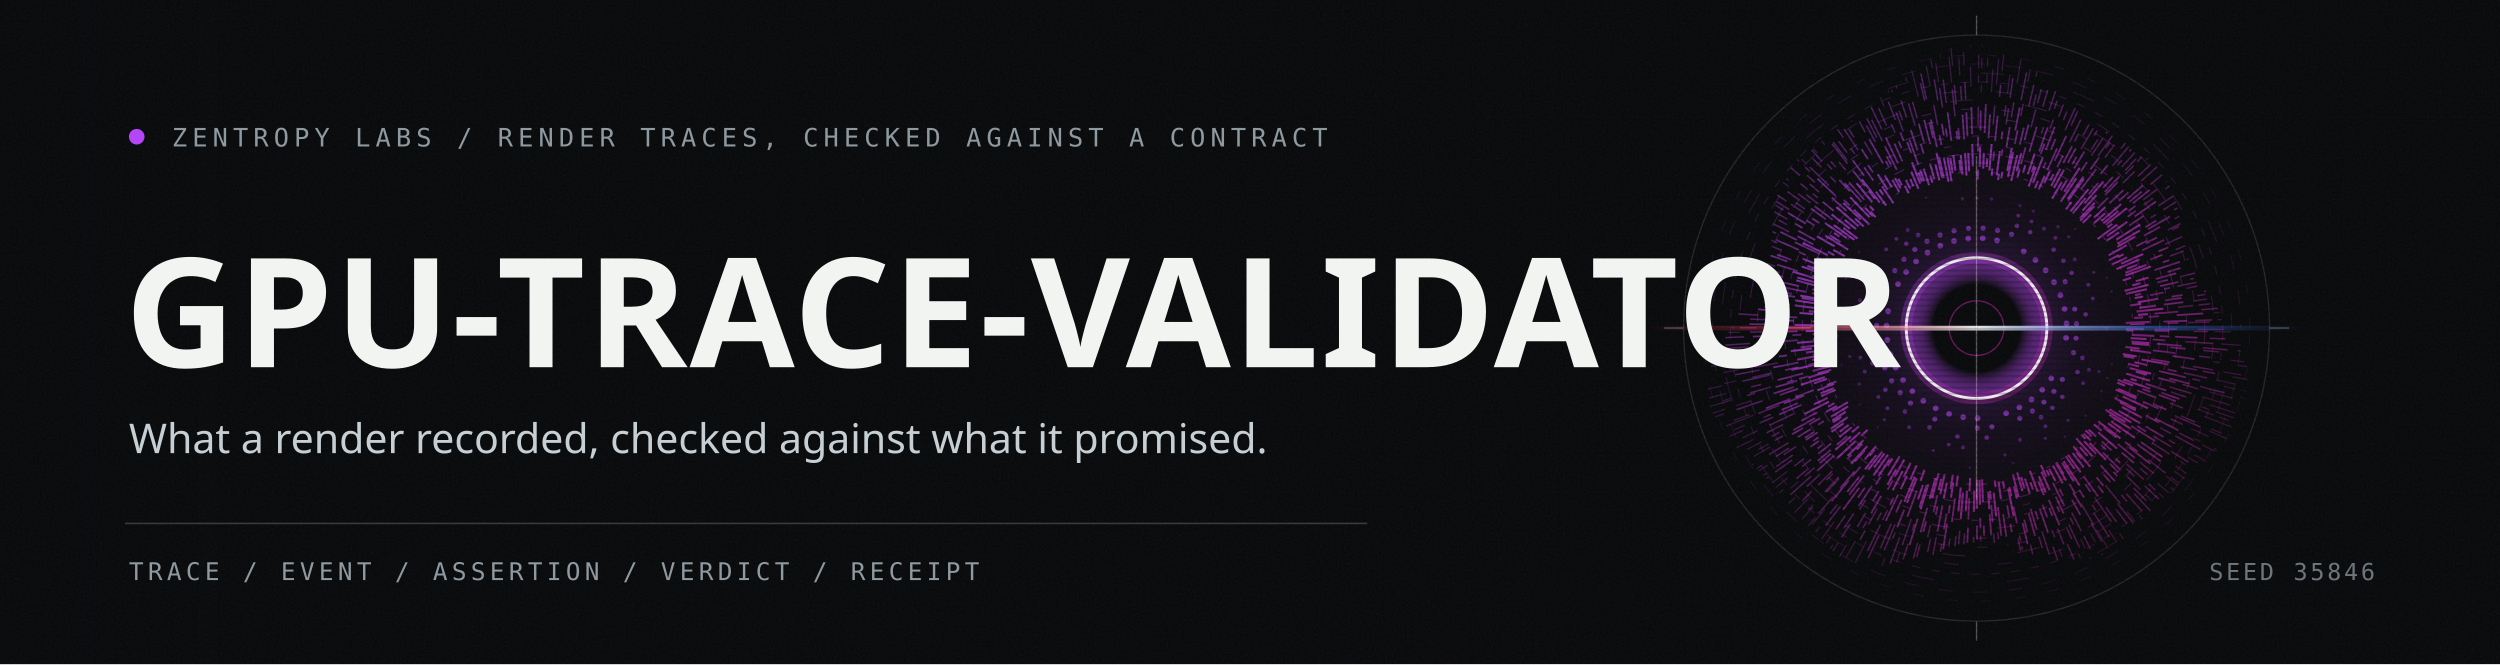
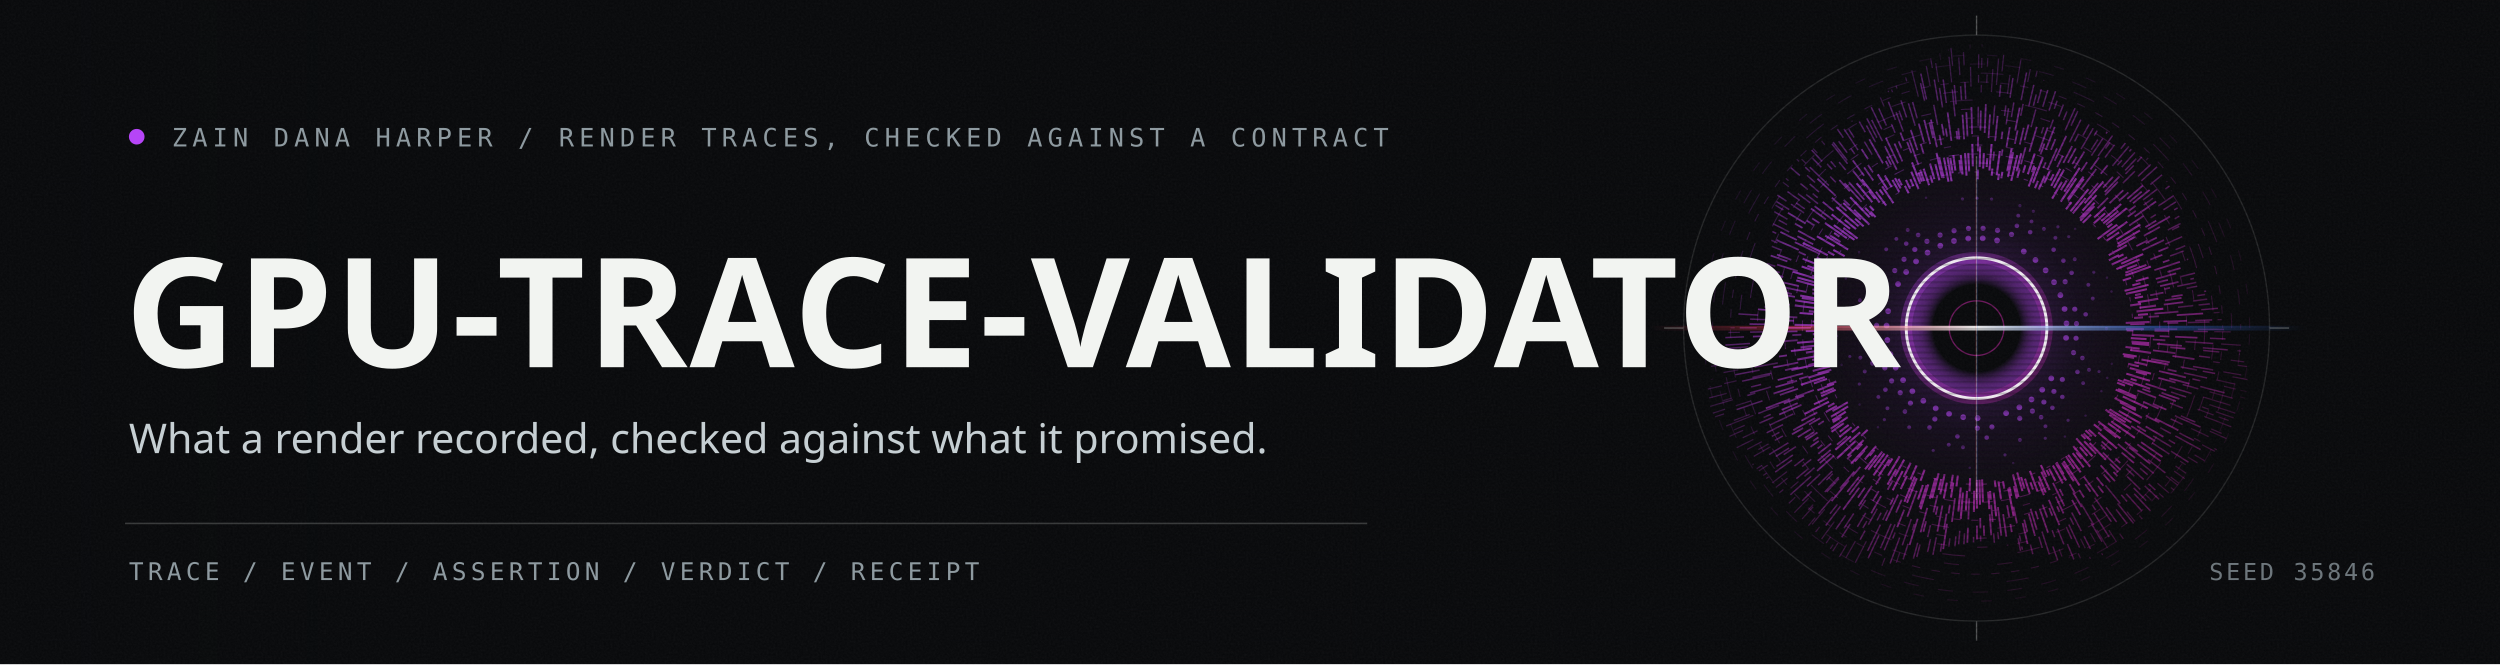
<svg xmlns="http://www.w3.org/2000/svg" viewBox="0 0 1280 340" width="1280" height="340" role="img" aria-label="gpu-trace-validator: What a render recorded, checked against what it promised.">
  <defs>
    <radialGradient id="halo">
      <stop offset="0" stop-color="#B645F7" stop-opacity="0.34" />
      <stop offset="0.4" stop-color="#B645F7" stop-opacity="0.08" />
      <stop offset="1" stop-color="#07080A" stop-opacity="0" />
    </radialGradient>
    <radialGradient id="core">
      <stop offset="0" stop-color="#FFFFFF" />
      <stop offset="0.36" stop-color="#FFFFFF" stop-opacity="0.92" />
      <stop offset="0.74" stop-color="#B645F7" stop-opacity="0.6" />
      <stop offset="1" stop-color="#B645F7" stop-opacity="0" />
    </radialGradient>
    <radialGradient id="pupil">
      <stop offset="0" stop-color="#07080A" />
      <stop offset="0.62" stop-color="#07080A" />
      <stop offset="1" stop-color="#B645F7" stop-opacity="0.3" />
    </radialGradient>
    <linearGradient id="ray" x1="0" y1="0" x2="1" y2="1">
      <stop offset="0" stop-color="#B645F7" />
      <stop offset="1" stop-color="#BF229F" />
    </linearGradient>
    <linearGradient id="flare" x1="0" y1="0" x2="1" y2="0">
      <stop offset="0" stop-color="#FF3B57" stop-opacity="0" />
      <stop offset="0.22" stop-color="#FF3B57" stop-opacity="0.42" />
      <stop offset="0.5" stop-color="#FFFFFF" stop-opacity="0.9" />
      <stop offset="0.78" stop-color="#3B7BFF" stop-opacity="0.42" />
      <stop offset="1" stop-color="#3B7BFF" stop-opacity="0" />
    </linearGradient>
    <linearGradient id="veil" x1="0" y1="0" x2="1" y2="0">
      <stop offset="0" stop-color="#07080A" stop-opacity="0.96" />
      <stop offset="0.4" stop-color="#07080A" stop-opacity="0.86" />
      <stop offset="0.64" stop-color="#07080A" stop-opacity="0" />
    </linearGradient>
    <pattern id="scan" width="4" height="3" patternUnits="userSpaceOnUse">
      <rect width="4" height="1" fill="#07080A" />
    </pattern>
    <filter id="grain" x="0" y="0" width="100%" height="100%">
      <feTurbulence type="fractalNoise" baseFrequency="0.9" numOctaves="3" seed="9122" result="n" />
      <feColorMatrix in="n" type="saturate" values="0" />
    </filter>
  </defs>
  <rect width="1280" height="340" fill="#07080A" />
  <g>
    <circle cx="1012" cy="168" r="80" fill="none" stroke="url(#ray)" stroke-width="0.55" stroke-dasharray="2.23 6.29" stroke-dashoffset="33" opacity="0.38" />
    <circle cx="1012" cy="168" r="84.6" fill="none" stroke="url(#ray)" stroke-width="0.55" stroke-dasharray="4.15 12.64" stroke-dashoffset="2.69" opacity="0.37" />
    <circle cx="1012" cy="168" r="89.2" fill="none" stroke="url(#ray)" stroke-width="0.55" stroke-dasharray="5.48 4.31" stroke-dashoffset="24.8" opacity="0.36" />
    <circle cx="1012" cy="168" r="93.8" fill="none" stroke="url(#ray)" stroke-width="0.55" stroke-dasharray="3.67 12.41" stroke-dashoffset="24.99" opacity="0.35" />
    <circle cx="1012" cy="168" r="98.4" fill="none" stroke="url(#ray)" stroke-width="0.55" stroke-dasharray="3.64 5.41" stroke-dashoffset="9.28" opacity="0.33" />
    <circle cx="1012" cy="168" r="103" fill="none" stroke="url(#ray)" stroke-width="0.55" stroke-dasharray="9.06 24.88" stroke-dashoffset="27.7" opacity="0.32" />
    <circle cx="1012" cy="168" r="107.6" fill="none" stroke="url(#ray)" stroke-width="0.55" stroke-dasharray="4.81 16.28" stroke-dashoffset="4.88" opacity="0.3" />
    <circle cx="1012" cy="168" r="112.2" fill="none" stroke="url(#ray)" stroke-width="0.55" stroke-dasharray="5.22 15.37" stroke-dashoffset="14.62" opacity="0.27" />
    <circle cx="1012" cy="168" r="116.8" fill="none" stroke="url(#ray)" stroke-width="0.55" stroke-dasharray="11.63 26.97" stroke-dashoffset="3.62" opacity="0.25" />
    <circle cx="1012" cy="168" r="121.4" fill="none" stroke="url(#ray)" stroke-width="0.55" stroke-dasharray="7.67 19.65" stroke-dashoffset="18.85" opacity="0.23" />
    <circle cx="1012" cy="168" r="126" fill="none" stroke="url(#ray)" stroke-width="0.55" stroke-dasharray="4.33 5.91" stroke-dashoffset="39.18" opacity="0.2" />
    <circle cx="1012" cy="168" r="130.6" fill="none" stroke="url(#ray)" stroke-width="0.55" stroke-dasharray="11.52 37.31" stroke-dashoffset="17.06" opacity="0.17" />
    <circle cx="1012" cy="168" r="135.2" fill="none" stroke="url(#ray)" stroke-width="0.55" stroke-dasharray="7.78 10.02" stroke-dashoffset="6.95" opacity="0.14" />
    <circle cx="1012" cy="168" r="139.8" fill="none" stroke="url(#ray)" stroke-width="0.55" stroke-dasharray="5.41 11.99" stroke-dashoffset="14.39" opacity="0.11" />
    <path d="M1147.09 199.78L1150.27 200.53M1146.81 203.19L1149.46 203.89M1147.51 209.19L1148.27 209.43M876.09 197.85L875.27 198.03M877.2 194.06L875.95 194.3M993.58 30.75L993.1 27.18M997.58 26.05L997.5 25.25M1008.69 24.84L1008.65 22.83M1014.81 23.89L1014.83 22.62" stroke="url(#ray)" stroke-width="0.5" opacity="0.13" />
    <path d="M1133.68 169.8L1142.11 169.92M1137.18 176.11L1147.27 176.77M1145.58 179.58L1147.43 179.74M1146.34 181.24L1146.85 181.29M1142.14 184.4L1149.07 185.28M1133.19 185.22L1136.55 185.7M1145.68 187L1150.51 187.68M1138.32 190.36L1147.46 191.98M1143.02 192.9L1150.7 194.36M1134.72 194.53L1144.52 196.65M1138.7 197.81L1144.64 199.2M1131.25 200.62L1143.33 203.93M1127.97 203.25L1142.02 207.53M1131.23 207.18L1144.48 211.54M1127.36 208.31L1130.87 209.53M1134.5 210.8L1143.62 213.99M1125.15 209.48L1133.36 212.49M1135.95 213.44L1141.05 215.3M1128.47 213.14L1142.44 218.56M1132.12 219.6L1137.47 221.9M1131.4 220.76L1139.96 224.55M1121.83 219.35L1130.79 223.54M1123.43 224.42L1126.6 226.02M1133.77 229.65L1134.97 230.26M1127.43 227.69L1134.09 231.13M1131.61 232.86L1131.84 232.98M1123.64 232.91L1128.69 235.85M1120.22 234.03L1125.09 237M1116.23 236.1L1119.03 237.93M1113.89 238.6L1119.33 242.37M1113.19 241.18L1118.57 245.06M1111.38 244.21L1115.48 247.35M1108.98 243.73L1114.95 248.39M1111.5 249.59L1113 250.82M1104.62 247.4L1110.47 252.4M1105.41 252.58L1107.74 254.68M1098.23 252.93L1101.45 256.11M1095.32 263.97L1096.87 265.75M1088.96 261.91L1093.17 267.04M1085.29 273.24L1087.16 275.93M1079.71 271.43L1083.63 277.42M1073.51 271.21L1079 280.43M1070.32 272.98L1072.79 277.41M1076.05 283.29L1076.55 284.18M1065.24 275.85L1067.61 280.65M1069.83 285.16L1070.3 286.11M1064.04 283.31L1065.19 285.85M1059.38 285.35L1059.52 285.71M1054.3 281.19L1055.73 284.99M1044.92 284.93L1044.93 284.99M972.69 282.92L970.89 288.17M965.09 285.72L963.52 289.67M955.57 277.11L949.86 288.15M949.94 277.08L945.01 285.75M945.5 278.86L941.77 285.07M941.02 278.05L938.34 282.2M938.55 278.86L937.14 280.98M937.22 274.86L934.99 278.05M939.17 267.08L932.64 275.95M931.59 269.83L929.55 272.42M934.26 260.75L927.79 268.47M929.44 264.97L925.91 269.12M928.36 259.45L922.67 265.67M928.34 258.35L925.8 261.1M926.01 255.08L918.71 262.47M919.15 254.66L915.88 257.71M920.82 246.52L916.77 250.01M913.09 250.62L910.96 252.4M915.17 244.84L909.22 249.57M914.93 241.49L907.37 247.21M905.48 244.17L904.29 245.01M904.53 242.24L902.76 243.46M905.06 238.13L900.54 241.09M902.12 238.26L899.43 239.98M897.87 237.53L897.23 237.92M906.54 228.7L897.92 233.66M905.47 227.3L900.31 230.18M902.07 226.12L894.53 230.1M897.74 224.97L889.17 229.24M899.84 220.56L892.29 224.1M892.47 220.33L885.46 223.4M893.29 217.8L887.93 220.05M897.74 212.65L883.82 218.09M895.87 212.18L887.69 215.29M882.71 211.89L878.09 213.46M896.4 205.28L888.7 207.76M883.22 209.52L876.95 211.55M887.26 204.63L875.63 208.05M886.54 203.89L882.35 205.09M884.1 201.4L875.04 203.76M881.71 197.53L874.38 199.19M889.13 194.99L882.83 196.37M890.05 189.39L882.45 190.72M880.86 186.85L876.07 187.54M879.32 184.44L877.11 184.72M885.13 181.87L881.27 182.29M890.81 170.14L884.95 170.24M888.18 167.87L885.99 167.87M915.91 95.63L912.83 93.31M915.73 92.46L914.31 91.35M921.15 82.66L919.92 81.51M924.65 83.64L922.4 81.46M930.5 78.46L928.3 76.05M934.26 74.08L932.65 72.14M948.4 62.28L948.1 61.78M956.03 56.88L955.93 56.68M964.69 54.59L962.74 49.9M966.97 47.16L966.7 46.44M968.95 47.18L968.46 45.83M971.27 45.35L970.77 43.85M973.69 41.64L973.66 41.55M976.27 41.66L975.67 39.54M982.19 49.47L978.81 36.03M988.25 44.18L986.24 33.7M989.35 34.84L988.5 29.87M992.56 42.03L991.06 32.34M999.23 42.23L997.89 29.07M999.74 33.83L998.89 24.49M1003.46 38.45L1002.87 29.46M1005.63 33.45L1005.31 26.73M1009.14 44.33L1008.91 34.21M1012.99 42.47L1013.02 38.32M1013.04 34.87L1013.1 27.78M1014.35 47.32L1014.43 43.42M1014.6 34.76L1014.69 29.66M1017.2 42.54L1017.39 38.12M1017.55 34.08L1017.73 29.81M1019.6 47.13L1020.34 35.4M1022.17 43.48L1023.27 30.04M1025.03 36.6L1025.88 28.09M1027.8 48.06L1029.08 38.33M1032.69 42.72L1034.74 30.35M1038.18 41.93L1039.54 35.39M1042.26 39.47L1043.03 36.19M1046.35 41.26L1046.44 40.92M1098.83 81.93L1099.89 80.88M1109.23 93.17L1109.69 92.81M1111.6 97.72L1111.79 97.58M1133.39 160.14L1136.44 159.94M1135.39 163.71L1137.46 163.64" stroke="url(#ray)" stroke-width="0.64" opacity="0.27" />
    <path d="M1125.3 168.6L1138.67 168.67M1123.17 169.64L1130.4 169.75M1131.47 173.19L1139.46 173.53M1118.92 174.93L1133.21 175.86M1127.82 178.04L1140.57 179.15M1128.02 179.43L1136.28 180.25M1125.9 182.35L1131.58 183.07M1122.77 187.61L1133.17 189.45M1116.51 187.86L1124.87 189.45M1127.79 190.01L1134.17 191.22M1118.16 190.95L1130.04 193.52M1122.51 194L1126.54 194.95M1126.54 197.9L1139.03 201.16M1117.48 196.86L1125.57 199.07M1110.77 198.03L1122.12 201.48M1111.61 200.74L1119.26 203.25M1111.02 206.38L1117.59 208.93M1116.64 212.95L1124.05 216.13M1113.53 212.87L1126.67 218.67M1111.36 214.45L1117.48 217.32M1115.88 221.72L1123.3 225.56M1106.1 219.02L1111.52 221.96M1113.74 223.17L1126.68 230.18M1110.38 225.2L1113.67 227.12M1102.43 223.18L1111.66 228.81M1111.57 231.01L1120.52 236.67M1101.85 226.71L1110.75 232.52M1099.7 235.25L1108.68 242.13M1095.72 236.65L1102.68 242.36M1095.76 239.8L1099.59 243.08M1088.9 237.62L1097.56 245.47M1100.07 247.74L1103.56 250.9M1088.68 239.93L1092.76 243.77M1098.09 248.77L1105.43 255.65M1089.09 243.93L1095.84 250.59M1092.38 249.73L1098.83 256.29M1092.67 252.78L1101.06 261.6M1088.62 252.77L1096.7 261.7M1086.11 253.36L1089.06 256.76M1077.99 248.53L1085.63 257.85M1084.2 257.77L1092.4 267.96M1083.46 260.85L1089.03 268.09M1078.3 259.79L1083.71 267.29M1072.47 254.84L1081.04 267.14M1071.17 258.38L1072.99 261.17M1072.18 262.8L1079.88 274.94M1065.56 257.87L1072.04 268.75M1070.59 267.69L1076.25 277.32M1060.71 262.39L1065.62 271.91M1067 274.58L1070.3 280.99M1059.87 264.98L1061.67 268.63M1059.22 268.57L1064.74 280.32M1057.93 269.77L1060.7 275.91M1058.53 278.57L1061.83 286.4M1053.47 270.71L1056.69 278.7M1050.68 271.49L1052.01 275.05M1051.05 279.73L1053.48 286.68M1045.49 272.13L1049.27 283.9M1043.92 274.77L1045.64 280.54M1039.58 278.85L1040.79 283.72M1033.95 274.12L1034.6 277.23M1035.13 279.8L1035.47 281.45M1033.25 275.66L1034.51 282.04M1027.85 278.89L1027.91 279.33M1022.88 272.5L1023.25 276.13M1020.72 273.06L1021.12 277.89M1014.05 274.23L1014.11 277.2M1010.47 274.86L1010.43 277.69M1005.84 273.03L1005.51 278.64M1003.39 271.78L1002.81 278.71M1001.41 274.6L1000.91 279.73M998.33 275.69L997.8 279.88M994.17 278.3L993.49 282.51M991.39 275.09L989.66 284.05M988.39 275.95L986.92 282.66M988.39 268.9L986.96 275.02M983.05 278.82L981.38 285.22M981.87 277.9L979.65 286M980.14 268.31L979.13 271.51M976.94 278.4L974.41 286.37M978.56 265.74L973.95 279.24M972.62 275.25L967.74 288.53M970.29 272.67L969.09 275.7M970.24 268.48L964.74 281.73M968.27 268.15L962.78 280.71M962.03 274.06L956.48 285.83M966.46 261.1L963.95 266.23M962.78 268.62L956.21 282.06M963.14 262.48L961.08 266.45M961.1 260.45L956.62 268.58M954.92 271.67L952.32 276.39M955.79 266.8L953.77 270.34M955.26 262.59L950.97 269.74M955.21 256.04L952.1 260.87M947.28 268.34L942.92 275.1M949.11 262.92L944.12 270.45M944.9 263.89L939.9 271.03M942.33 259.19L934.78 269.07M940.77 258.21L936.95 263.05M938.4 254.44L931.14 262.97M941.55 245.03L935.24 251.92M941.4 244.25L934.28 251.94M938.37 242.56L935.12 245.86M938.13 241.17L930.86 248.36M927.54 251.66L922.74 256.41M931.89 242.77L925.16 249.05M927.3 243.81L916.69 253.3M929.02 239.45L923.89 243.88M925.72 240.07L919.73 245.07M927.35 235.18L922.71 238.86M923.7 234.85L918.75 238.6M917.5 235.57L908.9 241.72M917.94 232.98L909.53 238.79M919.52 228.65L913.23 232.77M916.01 229.38L909.19 233.74M915.67 226.69L905.81 232.7M912.87 223.18L908.69 225.51M911.07 221.36L907.2 223.4M912.91 217.41L904.51 221.6M918.13 211.99L906.05 217.66M907.96 213.54L900.79 216.68M906.65 212.19L902.95 213.74M910.87 207.52L900.23 211.68M902.39 205.21L889.15 209.71M898.72 201.27L894.64 202.47M906.66 198.13L895.92 201.21M901.68 196.81L896.57 198.14M906.27 191.97L891.91 195.22M906.85 191.1L897.19 193.22M900.92 189.47L888.48 191.88M910.25 185.85L898.3 187.94M903.45 183.6L893.57 185.02M896.73 182.29L890.03 183.12M898.35 180.42L889.96 181.34M895.01 177.55L881.84 178.62M896 175.85L883.39 176.7M892.96 172.48L883.37 172.84M903.96 169.9L896.05 170.04M899.46 167.88L890.72 167.88M907.22 163.8L896.04 163.36M900.12 161.33L890.07 160.73M910.45 146.46L902.35 144.74M911.24 139.51L903.8 137.41M908.95 136.3L904.63 134.98M911.81 127.97L907.15 126.11M910 124.33L906.93 123.02M909.45 119.49L907.45 118.55M916.1 118.78L907.77 114.51M914.91 115L910.7 112.7M915.18 112.25L908.43 108.36M913.1 107.51L909.05 105.04M916.1 107.32L909.55 103.18M923.67 109.01L916.99 104.55M914.68 103L909.99 99.87M924.02 106.94L919.66 103.92M921.48 102.62L915.19 98.08M926.88 103.89L920.54 99.12M930.81 104.3L924.73 99.52M930.65 101.21L928.09 99.11M925.59 97.05L921.81 93.95M931.32 98.31L926.54 94.18M921.56 89.88L916.91 85.86M929.3 93.45L925.22 89.77M926.7 87.88L924.3 85.62M936.4 94.99L926.64 85.56M939.94 93.36L937.04 90.35M932.51 85.66L928.01 81M932.96 82.65L927.56 76.83M938.01 86.71L935.48 83.94M939.9 85.56L937.31 82.59M944.99 87.05L941.62 82.98M945.97 83.85L937.97 73.65M945.8 82.16L938.54 72.75M945.76 78.23L941.37 72.27M949.62 78.82L947.58 75.9M943.77 70.45L940.73 66.11M951.32 76.84L944.15 66.06M949.27 70.37L946.56 66.15M958.54 79.15L954.54 72.49M955.01 67.66L951.94 62.25M960.25 72.77L955.6 64.22M960.96 70.45L955.79 60.58M963.78 72.27L958.29 61.37M963.49 66.24L958.05 54.83M965.84 64.25L961.96 55.52M970.27 67.96L968.4 63.48M970.47 61.38L966.84 52.06M974.49 67.33L970.79 57.42M974.08 61.59L972.34 56.7M976.18 60.14L973.26 51.35M980.58 64.38L977.11 52.92M981.63 60.61L979.26 52.23M985.39 51.6L983.31 42.48M986.38 50.97L983.46 37.66M992.06 64.04L990.07 53.68M992.19 51.54L990.35 40.71M994.56 54.98L993.02 44.99M996.52 52.68L994.91 40.68M1000.99 59.58L999.58 45.76M1001.53 53.42L1000.63 43.52M1004.31 51.23L1003.84 44.16M1006.45 50.84L1006.03 42M1012.81 64.38L1012.89 54.57M1020.51 63.8L1021.32 53.97M1023.75 49.55L1024.36 43.39M1026.31 59.38L1027.02 53.98M1027.15 63.74L1028.36 55.43M1029.14 50.06L1030.62 39.9M1029.83 60.03L1031.08 52.47M1034.82 51.33L1037.61 37.1M1034.58 59.27L1035.84 53.2M1038.71 54.55L1041.32 43.43M1041.07 54.18L1042.57 48.3M1039.88 65.12L1042.34 56.05M1043.23 52.75L1045.16 45.64M1045.88 54.76L1048.48 46.08M1045.22 68.32L1046.29 65.11M1049.12 56.61L1052.43 46.69M1051.8 55.68L1053.27 51.55M1049.57 65.88L1051.29 61.22M1054.08 59.66L1056.46 53.54M1056.45 61.46L1058.29 57.07M1057.35 66.74L1062.42 55.43M1060.39 64.3L1063.83 56.91M1059.6 72.86L1065.41 61.24M1062.18 72.44L1064.11 68.76M1066.43 69.42L1069.6 63.67M1065.51 76.32L1071.72 65.69M1072.2 69.46L1073.79 66.85M1070.73 76.65L1074.05 71.5M1070.82 79.65L1076.64 70.9M1078.32 68.38L1078.91 67.49M1074.23 79.86L1081.63 69.38M1078.01 76.04L1080.33 72.8M1077.76 80.62L1082.63 74.14M1085.88 76.16L1088.23 73.24M1081.57 84.96L1089.94 74.98M1084.11 84.65L1086.43 81.96M1090.27 77.53L1091.22 76.43M1086.33 85.55L1093.1 78.03M1088.05 87.24L1093.74 81.2M1088.24 89.05L1092.48 84.66M1094.3 82.77L1096.62 80.37M1086.9 93.76L1093.09 87.63M1094.63 90.34L1101.19 84.17M1096.36 92.62L1104.42 85.41M1100.99 94.46L1106.95 89.54M1097.22 102.41L1104.4 96.89M1097.54 104.99L1102.3 101.49M1108.67 96.79L1110.8 95.22M1105.05 105.48L1112.99 100.14M1101.07 111.6L1103.77 109.89M1107.68 107.41L1114.07 103.36M1113.17 107.48L1114.94 106.42M1113.43 112.01L1115.79 110.71M1109.91 117.77L1116.46 114.41M1112.07 117.72L1115.75 115.88M1108.6 125.01L1117.26 121.15M1113.87 127.81L1118.86 125.84M1111.11 131.07L1118.01 128.5M1119.65 132.92L1120.37 132.68M1116.59 141.64L1123.82 139.82M1121.46 142.94L1123.26 142.53M1114.73 146.6L1124.48 144.57M1119.52 147.6L1124.97 146.56M1128.55 149.21L1129.56 149.05M1125.04 151.35L1129.04 150.76M1122.91 154.08L1130.11 153.17M1115.14 157.28L1122.97 156.46M1125.66 156.19L1131.42 155.59M1127.05 158.58L1135.6 157.88M1123.93 164.11L1132.64 163.81M1120.1 165.16L1131.27 164.87" stroke="url(#ray)" stroke-width="0.78" opacity="0.41" />
    <path d="M1103.14 168.48L1114.78 168.55M1103.09 169.35L1110.68 169.46M1105.74 172.07L1110.75 172.29M1113.66 172.41L1125.1 172.91M1102.23 173.85L1108.68 174.27M1104.31 176L1117.14 177.12M1111.18 177.77L1118.92 178.54M1102.31 179.38L1113.83 180.83M1112.3 182.25L1123.57 183.85M1101.34 183.82L1110.93 185.51M1109.82 189.14L1114.4 190.14M1105.39 189.97L1119.18 193.21M1110.67 193.76L1121 196.46M1105.06 193.46L1113.91 195.88M1098.52 196.44L1109.14 199.92M1106.7 201.09L1115.84 204.28M1096.92 199.13L1101.06 200.64M1105.33 202.21L1114.08 205.42M1094.33 199.91L1103.7 203.54M1102.18 206.74L1109.2 209.75M1097.3 205.69L1105.2 209.19M1103.26 214.2L1115.33 220.31M1098.62 212.79L1105.6 216.4M1098.56 218.33L1107.67 223.63M1094.22 218.16L1098.69 220.89M1091.2 218.11L1103.44 225.86M1096.23 226.37L1107.18 233.95M1094.34 227.54L1106.23 236.14M1087.95 226.24L1094.54 231.3M1090.08 228.98L1100.98 237.49M1084.35 227.33L1093.12 234.52M1086.25 231.65L1092.59 237.08M1076.04 225.98L1081.05 230.52M1075.7 227.76L1078.22 230.13M1083.05 234.65L1085.57 237.02M1076.63 231.66L1085.75 240.65M1080.32 237.47L1084.53 241.74M1082.07 241.64L1084.15 243.83M1075.49 238.24L1082.88 246.41M1077.06 242.93L1080.44 246.83M1073.43 244.38L1076.94 248.74M1074.23 248.85L1076.93 252.37M1066.91 244.02L1074.22 254.15M1067.63 247.89L1070.32 251.75M1064.57 250.82L1067.03 254.69M1059.6 247.87L1062.52 252.78M1061.4 252.06L1065.81 259.56M1060.85 255.93L1065.13 263.62M1054.5 250.36L1056.28 253.81M1051.1 247.22L1056.98 259.12M1052.5 254.25L1056.54 262.86M1053.18 259.25L1054.45 262.05M1048.98 255.87L1054.44 268.86M1049.19 260.1L1050.77 264.03M1045.76 258.33L1048.25 264.97M1044.31 260.46L1048.59 272.7M1042.11 261.62L1043.47 265.87M1039.65 260.49L1042.84 271.18M1038.75 263.02L1041.94 274.38M1036.39 266.04L1037.93 272.25M1035.59 267.76L1038.13 278.51M1030.91 259.43L1032.67 267.94M1027.64 258.61L1028.7 264.74M1029.31 268.25L1030.03 272.42M1025.61 263.24L1027.25 274.73M1022.94 259.58L1024.68 274.22M1019.51 258.47L1020.24 267.31M1018.74 263.29L1019.5 274.07M1015.69 269.06L1015.88 274.29M1013.88 265.17L1013.98 270.53M1012.2 269.12L1012.21 276.24M1008.25 255.1L1007.78 265.96M1007.6 270.19L1007.27 277.85M1000.95 255.05L999.39 267.31M998.35 258.44L997.68 262.88M996.88 268.15L994.92 281.12M996.64 263.01L995.34 271.06M994.54 258.74L991.95 272.18M992.04 259.27L991.11 263.54M991.98 253.53L989.93 262.3M986.16 266.9L984.77 272.25M986.78 260.01L983.34 272.55M981.86 265.59L977.7 279.05M981.43 251.25L976.52 264.63M974.96 260.97L971.37 269.96M973.66 255.81L970.79 262.38M971.86 253.19L965.53 266.64M969.49 254.9L967.72 258.53M968.92 246.25L966.45 250.72M963.11 253.94L958.07 262.79M961.94 251.46L958.93 256.47M962.9 244.12L960.38 248.03M958.49 248.76L951.67 259.05M954.86 249.66L951.25 254.82M951.96 249.67L943.66 260.97M954.48 243.28L946.8 253.34M951.91 244.1L945.79 251.85M952.49 239L948.37 243.91M946.63 245.99L937.77 256.57M949.47 241.44L942.1 250.1M947.95 232.86L945.74 235.09M939.08 233.26L930.35 241.08M937.36 232.27L931.66 237.18M945.78 223.31L940.52 227.71M937.29 230.4L930.67 235.93M937.57 227.07L931 232.28M933.03 227.78L930.61 229.61M931.22 225.76L926.96 228.8M931.04 223.93L928.34 225.79M930.53 221.43L924.66 225.27M928.78 221.22L924.11 224.2M933.81 215.64L930.93 217.39M927.2 219.66L920.48 223.76M931.91 214.1L926.24 217.36M923.14 219.15L917.43 222.43M929.33 214.02L918.18 220.23M930.47 211.1L922.31 215.42M922.37 207.24L910.94 212.24M920.42 206.42L912.24 209.85M923.69 202.51L913.28 206.57M928.7 199.69L919.1 203.35M916.56 204.31L904.09 209.05M920.6 199.03L911.29 202.19M918.47 198.16L908.02 201.53M920.08 194.99L909.03 198.24M925.85 192.65L921.11 194M918.34 194.79L914.95 195.76M923.24 191.18L910.19 194.59M920.76 188.04L913.96 189.53M920.7 185.65L907.88 188.13M914.93 181.95L910.83 182.54M909.91 180.65L905.24 181.23M910.33 179.11L904.65 179.73M912.62 176.11L906.79 176.59M920.39 174.2L912.35 174.74M909.41 174.94L901.9 175.45M922.32 171.38L917.69 171.55M909.44 171.86L897.5 172.31M920.32 169.62L908.25 169.83M909.14 166.13L895.73 165.89M918.51 164.26L909.96 163.91M920.24 162.53L908.31 161.82M914.86 159.65L900.07 158.38M914.39 158.16L903.45 157.06M916.35 156.04L904.84 154.6M913.95 152.95L903.1 151.28M919.02 151.98L909.27 150.3M917.44 150.51L907.41 148.66M924.51 149.44L913.77 147.17M920.99 146.47L909.39 143.72M913.01 141.81L904.47 139.55M920.44 138.83L909.86 135.46M915.13 133.85L906.56 130.83M917.17 133.04L909.79 130.32M924.53 130.55L921 129.04M920.95 127.9L909.57 122.89M931.84 130.08L918.97 123.99M919.99 122.89L911.54 118.75M928.34 125.06L920.26 120.91M929.4 122.91L920.63 118.13M922.89 116.69L918.97 114.43M924.51 114.49L915.41 108.93M928.66 115.27L925.05 112.98M931.53 114.25L927.8 111.76M934.87 112.3L927.2 106.75M938.3 112.49L929.07 105.54M938.86 107.95L933.22 103.32M945.41 107.97L937.9 101.2M939.85 100.23L930.53 91.47M947.08 105.3L943.98 102.31M947.12 97.94L941.77 92.17M953.15 103.35L944.38 93.71M954.57 102.33L946.65 93.27M954.99 95.34L948.69 87.32M954.46 90.02L948.6 82.08M959.13 92.42L954.43 85.7M958.93 88.26L956.39 84.44M956.44 81.53L953.13 76.38M964.09 83.64L957.09 71.32M967.01 85.23L965.47 82.39M968.32 84.52L966 80.09M971.14 86.88L965.09 74.88M971.78 83.63L965.52 70.49M974.03 82.65L969.95 73.5M973.58 75.9L972.1 72.34M974.68 72.2L972.99 67.87M978.62 78.44L976.45 72.61M982.25 84.52L977.6 71.47M981.73 76.83L978.28 66.45M984.94 78.74L983.45 73.85M985.11 72.91L982.37 63.23M988.3 73.78L985.19 61.4M989.76 70.71L987.91 62.62M991.73 75.42L988.61 61.18M994.02 74.28L993.02 69.06M995.24 69.47L994.21 63.4M996.87 69.95L996.23 65.83M999.13 72.16L997.17 57.55M1002.18 71.33L1001.75 67.03M1003.18 71.41L1002.65 65.7M1005.63 71.34L1004.8 58.72M1007.35 69.85L1006.76 57.36M1009.71 68.65L1009.38 54.75M1012.71 77.49L1012.77 70.02M1013.97 66.85L1014.17 56.64M1016.15 68.06L1016.75 53.36M1018.12 70.72L1018.88 58.59M1020.51 82.22L1020.96 77.64M1021.49 72.28L1022.78 59.33M1024.75 71.22L1025.26 67.37M1024.83 79.75L1025.3 76.48M1027.28 75.51L1029 65.11M1031.79 66.85L1034.09 55.08M1031.6 73.64L1033.03 66.72M1034.13 74L1036.15 65.41M1036.57 71.82L1038.64 63.7M1034.72 84.15L1037.12 75.31M1039.02 77.71L1042.83 64.95M1044.07 77.5L1048.4 65.29M1044.73 79.05L1046.77 73.5M1047.44 76.75L1052.03 64.96M1046.18 86.08L1047.41 83.14M1050.09 76.71L1052.37 71.25M1048.26 87.05L1053.21 75.98M1051.99 82.3L1057.96 69.51M1053.26 85.53L1056.19 79.67M1056.41 83.42L1060.95 74.79M1058.74 83.33L1062.82 75.95M1061.01 84.03L1063.2 80.27M1061.94 86.24L1067.21 77.63M1065.4 87.79L1068.6 82.99M1070.3 86.78L1074.7 80.64M1065.47 96.94L1073.29 86.56M1075.59 88.95L1079.1 84.59M1069.42 99.46L1074.3 93.64M1076.79 96.12L1081.83 90.53M1077.64 98.3L1085.2 90.27M1077.79 99.87L1084.31 93.12M1073.92 106.63L1079.29 101.3M1080.09 104.01L1087.12 97.4M1084.84 102.91L1089.72 98.55M1089.13 101.86L1097.17 94.97M1090.36 103.25L1096.57 98.12M1092.07 104.05L1100.61 97.23M1090.22 107.8L1093.43 105.33M1089.39 110.99L1093.52 107.96M1092.95 110.87L1103.95 103.11M1090.16 115.48L1097.46 110.58M1098.44 116.29L1103.99 112.97M1099.8 117.34L1111.01 110.87M1097.65 120.72L1105.82 116.21M1093.83 126.02L1099.4 123.16M1098.61 124.49L1104.3 121.63M1096.91 128.1L1107.96 122.9M1105.1 128.73L1110.22 126.57M1100.91 132.92L1107.12 130.47M1107.38 134.31L1110.72 133.13M1103.02 138.34L1116.12 134.07M1109.76 139.23L1116.46 137.26M1103.76 142.82L1114.22 139.95M1104.47 144.7L1109.98 143.31M1105.96 146.49L1115.41 144.33M1108.11 147.98L1111.06 147.36M1100.9 151.13L1107.67 149.85M1111.8 151.91L1117.51 150.99M1108.39 153.8L1116.94 152.54M1107.84 155.97L1117.83 154.71M1103.09 160.54L1115.37 159.54M1100.1 162.29L1105.36 161.95M1114.48 161.36L1128 160.49M1107.67 164.67L1119.71 164.26M1109.68 165.44L1115.28 165.29" stroke="url(#ray)" stroke-width="0.92" opacity="0.55" />
    <path d="M1088.44 168.41L1097.67 168.45M1088.81 169.14L1092.28 169.19M1091.42 171.45L1102.99 171.95M1090.95 173.12L1099.04 173.64M1091.3 174.88L1100.34 175.66M1091.48 175.83L1100.31 176.7M1088.23 177.61L1095.48 178.52M1090.67 179.18L1101.34 180.69M1086.84 181.25L1094.01 182.52M1087.33 182.32L1092.68 183.33M1096.42 184.04L1110.26 186.67M1092.82 185.47L1099.39 186.89M1089.69 186.28L1095.12 187.55M1090.43 188.47L1101.32 191.32M1093.62 190.33L1099.24 191.87M1088.67 191.31L1100.78 194.99M1090.88 193.92L1093.97 194.94M1087.36 194.33L1100.83 199.04M1084.34 194.52L1092.22 197.41M1083.93 195.88L1088.03 197.47M1084.46 199.12L1093.58 203.04M1083.21 199.47L1093.71 204.11M1086.86 203L1099.67 208.99M1082.67 203.78L1093.52 209.27M1085.41 205.96L1093.56 210.18M1086.42 208.35L1096.65 213.9M1084.8 210.33L1095.86 216.76M1080.19 209.61L1091.28 216.37M1078.01 209.77L1088.32 216.29M1079.97 212.41L1091.03 219.64M1080.91 215.75L1093.05 224.16M1079.27 216.64L1085.72 221.31M1074.31 215.78L1085.63 224.46M1077.1 218.84L1083.62 223.93M1072.07 217.26L1076 220.48M1074.29 221.39L1083.88 229.61M1069.37 219.94L1073.2 223.41M1067.76 220.31L1071.02 223.37M1066.8 221.98L1070.46 225.58M1065.58 222.47L1067.77 224.71M1069.83 226.8L1078.26 235.37M1067.07 225.88L1073.19 232.31M1063.04 224.46L1071.34 233.65M1064.88 228.91L1068.76 233.38M1061.5 228.4L1070.17 238.98M1063.06 231.48L1065.81 234.9M1061.21 231.94L1066.86 239.28M1058.85 232.87L1065.31 241.81M1057.7 233.62L1062.21 240.1M1056.59 236.11L1064.73 248.55M1055.78 236.96L1061.79 246.43M1052.91 236.65L1056.55 242.76M1052.59 237.06L1057.88 246.06M1051.06 238.31L1056.15 247.47M1049.13 239.96L1052.41 246.31M1047.84 240.6L1049.3 243.57M1044.91 238.1L1047.78 244.2M1045.18 241.51L1049.41 250.88M1043.9 243.81L1047.43 252.2M1043.77 246.7L1046.51 253.49M1039.31 241.07L1043.28 251.69M1039.57 246.9L1040.87 250.61M1036.79 245.07L1039.29 252.86M1034.79 244.23L1036.56 250.17M1032.8 241.9L1035.49 251.44M1030.64 242.92L1033.52 254.51M1031.12 248.87L1032.66 255.37M1028.81 249.29L1029.77 253.9M1028.2 250.07L1031 264.25M1025.53 246.36L1026.18 250.15M1023.21 246.44L1024.53 255.69M1021.31 245.99L1021.73 249.45M1020.77 252.24L1022.03 264.38M1018.92 251.35L1019.29 255.86M1017.92 251.77L1018.55 260.66M1014.83 245.48L1015.25 256.94M1013.5 245.64L1013.75 258.51M1012.15 245.72L1012.18 260.41M1010.81 251.27L1010.65 262.11M1008.69 244.79L1008.4 251.57M1007.11 251.33L1006.52 261.4M1005.01 252.16L1003.9 265.61M1003.9 249.54L1002.67 261.91M1002.42 243.44L1001.7 249.09M1000.05 247.17L998.91 254.75M999.87 243.08L998.7 250.32M996.78 247.09L995.2 255.31M995.64 242.8L993.39 253.1M993.91 245.28L992.6 250.9M992.58 242.35L989.25 255.09M990.95 244.8L988.03 255.43M987.28 248.03L983.34 260.78M986.44 248.48L982.84 259.81M984.52 248.35L981.99 255.72M985.39 240.46L983.27 246.24M981.38 244.84L976.37 257.41M980.42 243.99L975.06 256.9M981.31 238.29L978.24 245.3M976.37 243.62L973.18 250.38M978.28 236.94L974.69 244.26M974.17 241.15L969.06 251.03M974.95 235.3L970.13 244.05M970.91 240.22L966.41 248.14M972.62 233.65L966.67 243.56M968.96 234.73L966.5 238.54M967.46 235.22L961.73 243.87M966.62 232.84L959.2 243.46M964.85 232.15L959.55 239.36M963.73 231.18L956.54 240.6M960.62 233.06L954.88 240.34M959.7 230.4L957.28 233.29M960.59 228.38L954.76 235.23M954.73 230.62L949.62 236.21M956.12 228.35L947.7 237.45M953.47 227.27L950.63 230.15M954.16 225.29L945.98 233.39M956.24 220.04L952.92 223.14M949.96 225.9L940.55 234.68M952.42 221.33L946.92 226.24M947.63 223.43L939.69 230.27M951.75 218.33L948.17 221.31M948.04 218.76L941.77 223.73M946.51 217.58L941.92 221.05M944.01 216.62L937.73 221.1M946.05 213.56L937.35 219.57M942.84 213.36L938.39 216.27M945.1 210.78L938.1 215.26M946.23 208.07L937.45 213.42M946.08 205.94L938.22 210.47M940.52 207.79L934.81 210.97M939.22 206.47L935.93 208.22M936.43 205.68L923.97 211.89M935.77 203.73L928.72 207.03M939.87 199.57L932.46 202.82M938.92 198.66L932.09 201.52M938.99 196.53L930.51 199.84M940.2 195.32L935.44 197.13M935.44 193.99L928.7 196.28M934.32 193.05L922.06 197M936.58 190.15L925.84 193.3M937.63 189.28L930.61 191.28M936.86 187.62L928.1 189.91M931.6 186.22L917.18 189.49M933.62 185.22L925.91 186.91M937.06 182.49L927.85 184.27M934.41 181.61L920.2 184.1M930.23 179.75L924.62 180.56M927.78 178.44L916.91 179.78M933.61 176.57L921.87 177.85M933.55 174.4L920.11 175.5M933.72 173.3L928.28 173.67M931.47 171.03L928.14 171.16M931.15 169.42L924.54 169.54M927.16 167.91L912.34 167.9M931.82 166.55L918.8 166.31M934.49 164.9L928.04 164.64M936.04 163.47L930.79 163.16M928.32 160.81L921.36 160.21M934.84 160.22L926.11 159.34M932.69 158.08L918.91 156.36M928.96 155.25L919.12 153.74M933.48 154.47L922.49 152.58M930.4 152.91L921.7 151.3M935.47 151.77L927.9 150.16M936.19 150.06L927.97 148.12M932.51 146.97L919.69 143.58M931.8 145.32L920.21 142.05M931.32 143.18L917.81 139.03M936.57 143.97L927.82 141.18M934.6 140.71L922.43 136.42M934.86 139.56L925.38 136.07M936.34 137.77L922.94 132.42M938.51 136.54L933.98 134.6M934.53 133.88L930.1 131.93M941.38 134.6L937.94 132.97M935.79 130.64L923.02 124.38M939.19 130.63L935.9 128.94M944.46 131.13L938.66 127.97M939.31 126.15L930.25 120.93M946.25 127.79L934.47 120.58M942.34 123.92L936.99 120.54M941.8 121.12L939.06 119.28M945.6 121.92L934.41 114.16M949.48 122.85L938.92 115.22M951.11 122.14L943.81 116.64M947.25 117.19L937.8 109.78M950.29 117.33L944.49 112.57M951.38 115.64L940.17 105.95M954.17 115.87L949.79 111.92M952.76 112.35L943.78 103.92M957.12 115L949.28 107.43M957.25 111.28L947.27 100.95M958.92 110.69L954.92 106.37M960.31 111.22L957.6 108.23M959.37 107.81L957.28 105.43M958.62 103.52L950.55 93.77M959.99 101.72L956.98 97.87M962.4 103.68L953.25 91.83M965.75 105.31L960.49 98.18M964.29 99.8L962.32 96.98M969.43 104.04L963.69 95.42M966.43 97.08L961.41 89.26M968.56 95.79L964.98 89.85M972.38 98.24L968.91 92.12M973.14 96.5L970.25 91.17M973.74 94.88L971.99 91.54M977.24 98.98L975.3 95.13M977.99 96.66L975.85 92.16M979.68 95.35L978.06 91.71M982.31 96.84L978.57 87.85M983.2 94.07L978.94 83.13M984.04 92.98L982.28 88.25M985.16 92.7L983.11 86.93M987.7 94.82L984.89 86.36M989.46 93.67L988.3 89.85M990.43 91.73L988.18 83.77M992.97 92.34L990.88 84.02M994.4 91L991.49 78.25M995.18 91.18L992.89 80.71M997.62 93.06L995.26 80.73M999.22 92.85L997.13 80.58M999.76 88.71L998.55 80.86M1001.18 87.38L1000.11 79.4M1003.87 87.93L1003.25 81.85M1004.81 89.33L1003.9 79.29M1006.86 89.97L1006.09 78.3M1008.2 87.76L1007.75 78.29M1010.09 85.16L1009.82 73.65M1012.6 91.8L1012.64 86.88M1013.61 85.44L1013.81 74.96M1015.39 86.29L1015.72 78.3M1017.19 85.51L1017.48 80.97M1018.59 87.38L1019.7 73.72M1019.74 89.97L1020.1 86.31M1022.31 89.73L1023.94 77.36M1023.02 92.16L1023.49 88.95M1024.67 91.28L1025.23 87.94M1027.7 87.72L1030.01 75.93M1028.06 90.68L1030.71 77.93M1029.75 92.59L1032.85 79.42M1032.5 87.74L1034.89 78.38M1032.86 91.03L1034.02 86.74M1035.82 88.4L1036.97 84.53M1038.25 89.23L1041.81 78.56M1040.3 88.13L1041.51 84.73M1038.68 95.5L1042.32 85.59M1040.87 93.69L1045.91 80.7M1041.89 96.37L1043.45 92.63M1043.8 97L1046.95 89.98M1046.61 93.83L1049.54 87.55M1049.85 92.34L1051.42 89.2M1050.23 95.2L1054.85 86.4M1051.59 96.28L1056.78 86.88M1050.7 101.7L1055.71 93.11M1055.16 97.34L1058.18 92.4M1056.92 98.13L1064.81 85.86M1055.1 103.25L1063.06 91.3M1058.68 101.88L1066.79 90.4M1058.86 102.71L1066.85 91.58M1057.79 107.15L1060.61 103.4M1060.06 108.27L1069.29 96.79M1061.25 109.22L1067.8 101.4M1067.31 104.06L1076.95 92.92M1066.25 107.82L1073.41 99.87M1064.88 111.85L1072.47 103.79M1065.12 112.99L1072.35 105.5M1066.36 114.12L1070.62 109.9M1072.17 111.45L1077.97 106M1071.99 114.4L1077.84 109.17M1075.93 113.18L1086.04 104.51M1076.85 114.41L1084.52 108.08M1078.25 115.09L1088.85 106.62M1078.99 116.44L1081.52 114.5M1073.94 122.37L1083.95 115M1078.72 120.92L1089.19 113.53M1078.49 123.33L1084.98 118.97M1083.63 122.64L1095.86 114.9M1084.18 124.82L1095.64 117.97M1084.02 126.44L1092.93 121.3M1079.66 130.65L1088.89 125.56M1079.73 133.26L1084.9 130.6M1084.33 131.66L1087.23 130.2M1081.16 135.5L1089.12 131.76M1086.03 135.05L1097.31 130.03M1083.6 137.8L1095.47 132.79M1088.97 137.63L1094.21 135.57M1088.19 139.61L1098.96 135.6M1088.15 141.1L1101.26 136.47M1086.85 143.61L1091.12 142.22M1093.49 144.02L1100.06 142.09M1091.75 146.11L1095.94 144.96M1087.78 148.9L1100.07 145.81M1088.47 150.5L1099.27 148.02M1093.16 151.09L1096.16 150.47M1093 152.63L1097.24 151.83M1094.51 154.7L1105.06 153M1090.63 156.42L1096.23 155.59M1095.37 157.53L1103.9 156.46M1093.89 159.49L1107.62 158.06M1094.63 161.23L1099.75 160.82M1092.66 162.78L1097.23 162.48M1088.34 165.35L1100.6 164.92M1090.69 165.94L1098.1 165.74" stroke="url(#ray)" stroke-width="1.06" opacity="0.69" />
    <g fill="#B645F7">
      <circle cx="1050.25" cy="193.73" r="1.49" opacity="0.57" />
      <circle cx="1045.63" cy="199.54" r="1.49" opacity="0.57" />
      <circle cx="1040.13" cy="204.52" r="1.49" opacity="0.57" />
      <circle cx="1033.91" cy="208.56" r="1.49" opacity="0.57" />
      <circle cx="1027.12" cy="211.55" r="1.49" opacity="0.57" />
      <circle cx="1012.55" cy="214.1" r="1.49" opacity="0.57" />
      <circle cx="1005.15" cy="213.59" r="1.49" opacity="0.57" />
      <circle cx="997.92" cy="211.9" r="1.49" opacity="0.57" />
      <circle cx="991.07" cy="209.07" r="1.49" opacity="0.57" />
      <circle cx="984.75" cy="205.18" r="1.49" opacity="0.57" />
      <circle cx="979.14" cy="200.33" r="1.49" opacity="0.57" />
      <circle cx="974.38" cy="194.64" r="1.49" opacity="0.57" />
      <circle cx="970.59" cy="188.26" r="1.49" opacity="0.57" />
      <circle cx="967.88" cy="181.35" r="1.49" opacity="0.57" />
      <circle cx="966.31" cy="174.1" r="1.49" opacity="0.57" />
      <circle cx="965.92" cy="166.69" r="1.49" opacity="0.57" />
      <circle cx="966.72" cy="159.32" r="1.49" opacity="0.57" />
      <circle cx="971.8" cy="145.43" r="1.49" opacity="0.57" />
      <circle cx="975.95" cy="139.27" r="1.49" opacity="0.57" />
      <circle cx="981.02" cy="133.86" r="1.49" opacity="0.57" />
      <circle cx="986.9" cy="129.33" r="1.49" opacity="0.57" />
      <circle cx="993.43" cy="125.81" r="1.49" opacity="0.57" />
      <circle cx="1000.43" cy="123.37" r="1.49" opacity="0.57" />
      <circle cx="1007.74" cy="122.1" r="1.49" opacity="0.57" />
      <circle cx="1015.16" cy="122.01" r="1.49" opacity="0.57" />
      <circle cx="1022.5" cy="123.11" r="1.49" opacity="0.57" />
      <circle cx="1036.17" cy="128.75" r="1.49" opacity="0.57" />
      <circle cx="1042.16" cy="133.13" r="1.49" opacity="0.57" />
      <circle cx="1047.36" cy="138.42" r="1.49" opacity="0.57" />
      <circle cx="1051.65" cy="144.48" r="1.49" opacity="0.57" />
      <circle cx="1054.91" cy="151.14" r="1.49" opacity="0.57" />
      <circle cx="1057.06" cy="158.24" r="1.49" opacity="0.57" />
      <circle cx="1058.04" cy="165.59" r="1.49" opacity="0.57" />
      <circle cx="1057.83" cy="173.01" r="1.49" opacity="0.57" />
      <circle cx="1055.91" cy="194.32" r="1.34" opacity="0.51" />
      <circle cx="1051.61" cy="200.44" r="1.34" opacity="0.51" />
      <circle cx="1046.47" cy="205.86" r="1.34" opacity="0.51" />
      <circle cx="1040.59" cy="210.47" r="1.34" opacity="0.51" />
      <circle cx="1034.1" cy="214.18" r="1.34" opacity="0.51" />
      <circle cx="1019.86" cy="218.59" r="1.34" opacity="0.51" />
      <circle cx="1012.41" cy="219.2" r="1.34" opacity="0.51" />
      <circle cx="990.64" cy="214.53" r="1.34" opacity="0.51" />
      <circle cx="978.14" cy="206.4" r="1.34" opacity="0.51" />
      <circle cx="972.91" cy="201.06" r="1.34" opacity="0.51" />
      <circle cx="968.51" cy="195.02" r="1.34" opacity="0.51" />
      <circle cx="965.04" cy="188.4" r="1.34" opacity="0.51" />
      <circle cx="962.57" cy="181.34" r="1.34" opacity="0.51" />
      <circle cx="961.15" cy="174" r="1.34" opacity="0.51" />
      <circle cx="960.82" cy="166.54" r="1.34" opacity="0.51" />
      <circle cx="963.41" cy="151.85" r="1.34" opacity="0.51" />
      <circle cx="970.12" cy="138.54" r="1.34" opacity="0.51" />
      <circle cx="974.86" cy="132.76" r="1.34" opacity="0.51" />
      <circle cx="980.39" cy="127.73" r="1.34" opacity="0.51" />
      <circle cx="986.59" cy="123.55" r="1.34" opacity="0.51" />
      <circle cx="993.33" cy="120.33" r="1.34" opacity="0.51" />
      <circle cx="1000.47" cy="118.12" r="1.34" opacity="0.51" />
      <circle cx="1007.86" cy="116.97" r="1.34" opacity="0.51" />
      <circle cx="1015.33" cy="116.91" r="1.34" opacity="0.51" />
      <circle cx="1022.73" cy="117.94" r="1.34" opacity="0.51" />
      <circle cx="1029.91" cy="120.03" r="1.34" opacity="0.51" />
      <circle cx="1057.35" cy="144.23" r="1.34" opacity="0.51" />
      <circle cx="1062.27" cy="158.3" r="1.34" opacity="0.51" />
      <circle cx="1063.15" cy="165.72" r="1.34" opacity="0.51" />
      <circle cx="1062.94" cy="173.19" r="1.34" opacity="0.51" />
      <circle cx="1061.64" cy="180.56" r="1.34" opacity="0.51" />
      <circle cx="1050.82" cy="208.78" r="1.18" opacity="0.44" />
      <circle cx="1045.04" cy="213.59" r="1.18" opacity="0.44" />
      <circle cx="1017.19" cy="224.06" r="1.18" opacity="0.44" />
      <circle cx="1002.2" cy="223.44" r="1.18" opacity="0.44" />
      <circle cx="987.9" cy="218.88" r="1.18" opacity="0.44" />
      <circle cx="975.31" cy="210.71" r="1.18" opacity="0.44" />
      <circle cx="965.33" cy="199.5" r="1.18" opacity="0.44" />
      <circle cx="958.67" cy="186.05" r="1.18" opacity="0.44" />
      <circle cx="955.86" cy="163.8" r="1.18" opacity="0.44" />
      <circle cx="961.95" cy="142.21" r="1.18" opacity="0.44" />
      <circle cx="975.99" cy="124.72" r="1.18" opacity="0.44" />
      <circle cx="982.08" cy="120.31" r="1.18" opacity="0.44" />
      <circle cx="1032.65" cy="115.62" r="1.18" opacity="0.44" />
      <circle cx="1039.45" cy="118.84" r="1.18" opacity="0.44" />
      <circle cx="1051.46" cy="127.84" r="1.18" opacity="0.44" />
      <circle cx="1056.46" cy="133.46" r="1.18" opacity="0.44" />
      <circle cx="1060.67" cy="139.69" r="1.18" opacity="0.44" />
      <circle cx="1067.86" cy="160.94" r="1.18" opacity="0.44" />
      <circle cx="1066.18" cy="183.3" r="1.18" opacity="0.44" />
      <circle cx="1063.66" cy="190.39" r="1.18" opacity="0.44" />
      <circle cx="1055.91" cy="203.24" r="1.18" opacity="0.44" />
      <circle cx="1034.2" cy="225.25" r="1.01" opacity="0.36" />
      <circle cx="1005.05" cy="229.01" r="1.01" opacity="0.36" />
      <circle cx="997.75" cy="227.72" r="1.01" opacity="0.36" />
      <circle cx="977.5" cy="218.79" r="1.01" opacity="0.36" />
      <circle cx="966.35" cy="209.06" r="1.01" opacity="0.36" />
      <circle cx="961.73" cy="203.26" r="1.01" opacity="0.36" />
      <circle cx="954.75" cy="190.2" r="1.01" opacity="0.36" />
      <circle cx="952.5" cy="183.14" r="1.01" opacity="0.36" />
      <circle cx="950.6" cy="168.46" r="1.01" opacity="0.36" />
      <circle cx="950.99" cy="161.05" r="1.01" opacity="0.36" />
      <circle cx="952.28" cy="153.75" r="1.01" opacity="0.36" />
      <circle cx="965.74" cy="127.63" r="1.01" opacity="0.36" />
      <circle cx="970.94" cy="122.35" r="1.01" opacity="0.36" />
      <circle cx="976.74" cy="117.73" r="1.01" opacity="0.36" />
      <circle cx="1033.34" cy="110.43" r="1.01" opacity="0.36" />
      <circle cx="1040.13" cy="113.42" r="1.01" opacity="0.36" />
      <circle cx="1046.5" cy="117.21" r="1.01" opacity="0.36" />
      <circle cx="1052.37" cy="121.74" r="1.01" opacity="0.36" />
      <circle cx="1062.27" cy="132.74" r="1.01" opacity="0.36" />
      <circle cx="1069.25" cy="145.8" r="1.01" opacity="0.36" />
      <circle cx="1071.5" cy="152.86" r="1.01" opacity="0.36" />
      <circle cx="1069.57" cy="189.34" r="1.01" opacity="0.36" />
      <circle cx="1066.58" cy="196.13" r="1.01" opacity="0.36" />
      <circle cx="1047.26" cy="218.27" r="1.01" opacity="0.36" />
      <circle cx="1026.56" cy="232.89" r="0.83" opacity="0.29" />
      <circle cx="989.81" cy="230.69" r="0.83" opacity="0.29" />
      <circle cx="964.81" cy="214.85" r="0.83" opacity="0.29" />
      <circle cx="951.98" cy="196.64" r="0.83" opacity="0.29" />
      <circle cx="947.11" cy="182.56" r="0.83" opacity="0.29" />
      <circle cx="945.95" cy="160.32" r="0.83" opacity="0.29" />
      <circle cx="952.19" cy="138.93" r="0.83" opacity="0.29" />
      <circle cx="1004.79" cy="101.89" r="0.83" opacity="0.29" />
      <circle cx="1012.24" cy="101.5" r="0.83" opacity="0.29" />
      <circle cx="1019.68" cy="101.95" r="0.83" opacity="0.29" />
      <circle cx="1034.19" cy="105.31" r="0.83" opacity="0.29" />
      <circle cx="1041.07" cy="108.19" r="0.83" opacity="0.29" />
      <circle cx="1053.65" cy="116.16" r="0.83" opacity="0.29" />
      <circle cx="1059.19" cy="121.15" r="0.83" opacity="0.29" />
      <circle cx="1072.02" cy="139.36" r="0.83" opacity="0.29" />
      <circle cx="1078.5" cy="168.24" r="0.83" opacity="0.29" />
      <circle cx="1074.69" cy="190.19" r="0.83" opacity="0.29" />
      <circle cx="1058.85" cy="215.19" r="0.83" opacity="0.29" />
      <circle cx="1047.18" cy="224.43" r="0.83" opacity="0.29" />
      <circle cx="1008.48" cy="239.51" r="0.64" opacity="0.2" />
      <circle cx="961.53" cy="218.79" r="0.64" opacity="0.2" />
      <circle cx="952.07" cy="207.19" r="0.64" opacity="0.2" />
      <circle cx="942.9" cy="186.75" r="0.64" opacity="0.2" />
      <circle cx="940.51" cy="171.97" r="0.64" opacity="0.2" />
      <circle cx="940.49" cy="164.48" r="0.64" opacity="0.2" />
      <circle cx="945.07" cy="142.55" r="0.64" opacity="0.2" />
      <circle cx="951.83" cy="129.19" r="0.64" opacity="0.2" />
      <circle cx="986.13" cy="101.24" r="0.64" opacity="0.2" />
      <circle cx="1062.47" cy="117.21" r="0.64" opacity="0.2" />
      <circle cx="1078.76" cy="142.13" r="0.64" opacity="0.2" />
      <circle cx="1081.1" cy="149.25" r="0.64" opacity="0.2" />
      <circle cx="1081.22" cy="186.31" r="0.64" opacity="0.2" />
      <circle cx="1078.93" cy="193.45" r="0.64" opacity="0.2" />
      <circle cx="1075.9" cy="200.3" r="0.64" opacity="0.2" />
      <circle cx="1067.79" cy="212.88" r="0.64" opacity="0.2" />
      <circle cx="1057.23" cy="223.5" r="0.64" opacity="0.2" />
      <circle cx="1030.75" cy="237.1" r="0.64" opacity="0.2" />
    </g>
    <circle cx="1012" cy="168" r="132" fill="url(#halo)" />
    <circle cx="1012" cy="168" r="36" fill="url(#pupil)" />
    <circle cx="1012" cy="168" r="36" fill="none" stroke="url(#ray)" stroke-width="6" opacity="0.32" />
    <circle cx="1012" cy="168" r="36" fill="none" stroke="#FFFFFF" stroke-width="1.5" opacity="0.9" />
    <circle cx="1012" cy="168" r="14" fill="none" stroke="#BF229F" stroke-width="0.7" opacity="0.55" />
    <rect x="844" y="166.8" width="336" height="2.4" fill="url(#flare)" />
    <rect x="1011.2" y="80" width="1.6" height="176" fill="url(#flare)" opacity="0.38" />
    <g stroke="#F2F4F1" stroke-width="0.7" opacity="0.32" fill="none">
      <circle cx="1012" cy="168" r="150" opacity="0.4" />
      <path d="M1162 168L1172 168" />
      <path d="M862 168L852 168" />
      <path d="M1012 318L1012 328" />
      <path d="M1012 18L1012 8" />
    </g>
  </g>
  <rect width="1280" height="340" fill="url(#scan)" opacity="0.22" />
  <rect width="1280" height="340" fill="url(#veil)" />
  <rect width="1280" height="340" filter="url(#grain)" opacity="0.05" />
  <circle cx="70" cy="70" r="4" fill="#B645F7" />
-   <text x="88" y="75" font-family="Conso, ui-monospace, Cascadia Mono, Consolas, monospace" font-size="13" letter-spacing="2.6" fill="#8E9AA0">ZENTROPY LABS  /  RENDER TRACES, CHECKED AGAINST A CONTRACT</text>
+   <text x="88" y="75" font-family="Conso, ui-monospace, Cascadia Mono, Consolas, monospace" font-size="13" letter-spacing="2.6" fill="#8E9AA0">ZAIN DANA HARPER  /  RENDER TRACES, CHECKED AGAINST A CONTRACT</text>
  <text x="64" y="188" font-family="Hanken Grotesk, Segoe UI, ui-sans-serif, system-ui, sans-serif" font-size="78" font-weight="800" letter-spacing="1" fill="#F2F4F1">GPU-TRACE-VALIDATOR</text>
  <text x="66" y="232" font-family="Hanken Grotesk, Segoe UI, ui-sans-serif, system-ui, sans-serif" font-size="21" fill="#C6CFD3">What a render recorded, checked against what it promised.</text>
  <path d="M64 268H700" stroke="#F2F4F1" stroke-width="0.8" opacity="0.2" />
  <text x="66" y="297" font-family="Conso, ui-monospace, Cascadia Mono, Consolas, monospace" font-size="12.5" letter-spacing="2.2" fill="#8E9AA0">TRACE  /  EVENT  /  ASSERTION  /  VERDICT  /  RECEIPT</text>
  <text x="1216" y="297" font-family="Conso, ui-monospace, Cascadia Mono, Consolas, monospace" font-size="12" text-anchor="end" letter-spacing="1.4" fill="#8E9AA0" opacity="0.75">SEED 35846</text>
</svg>
